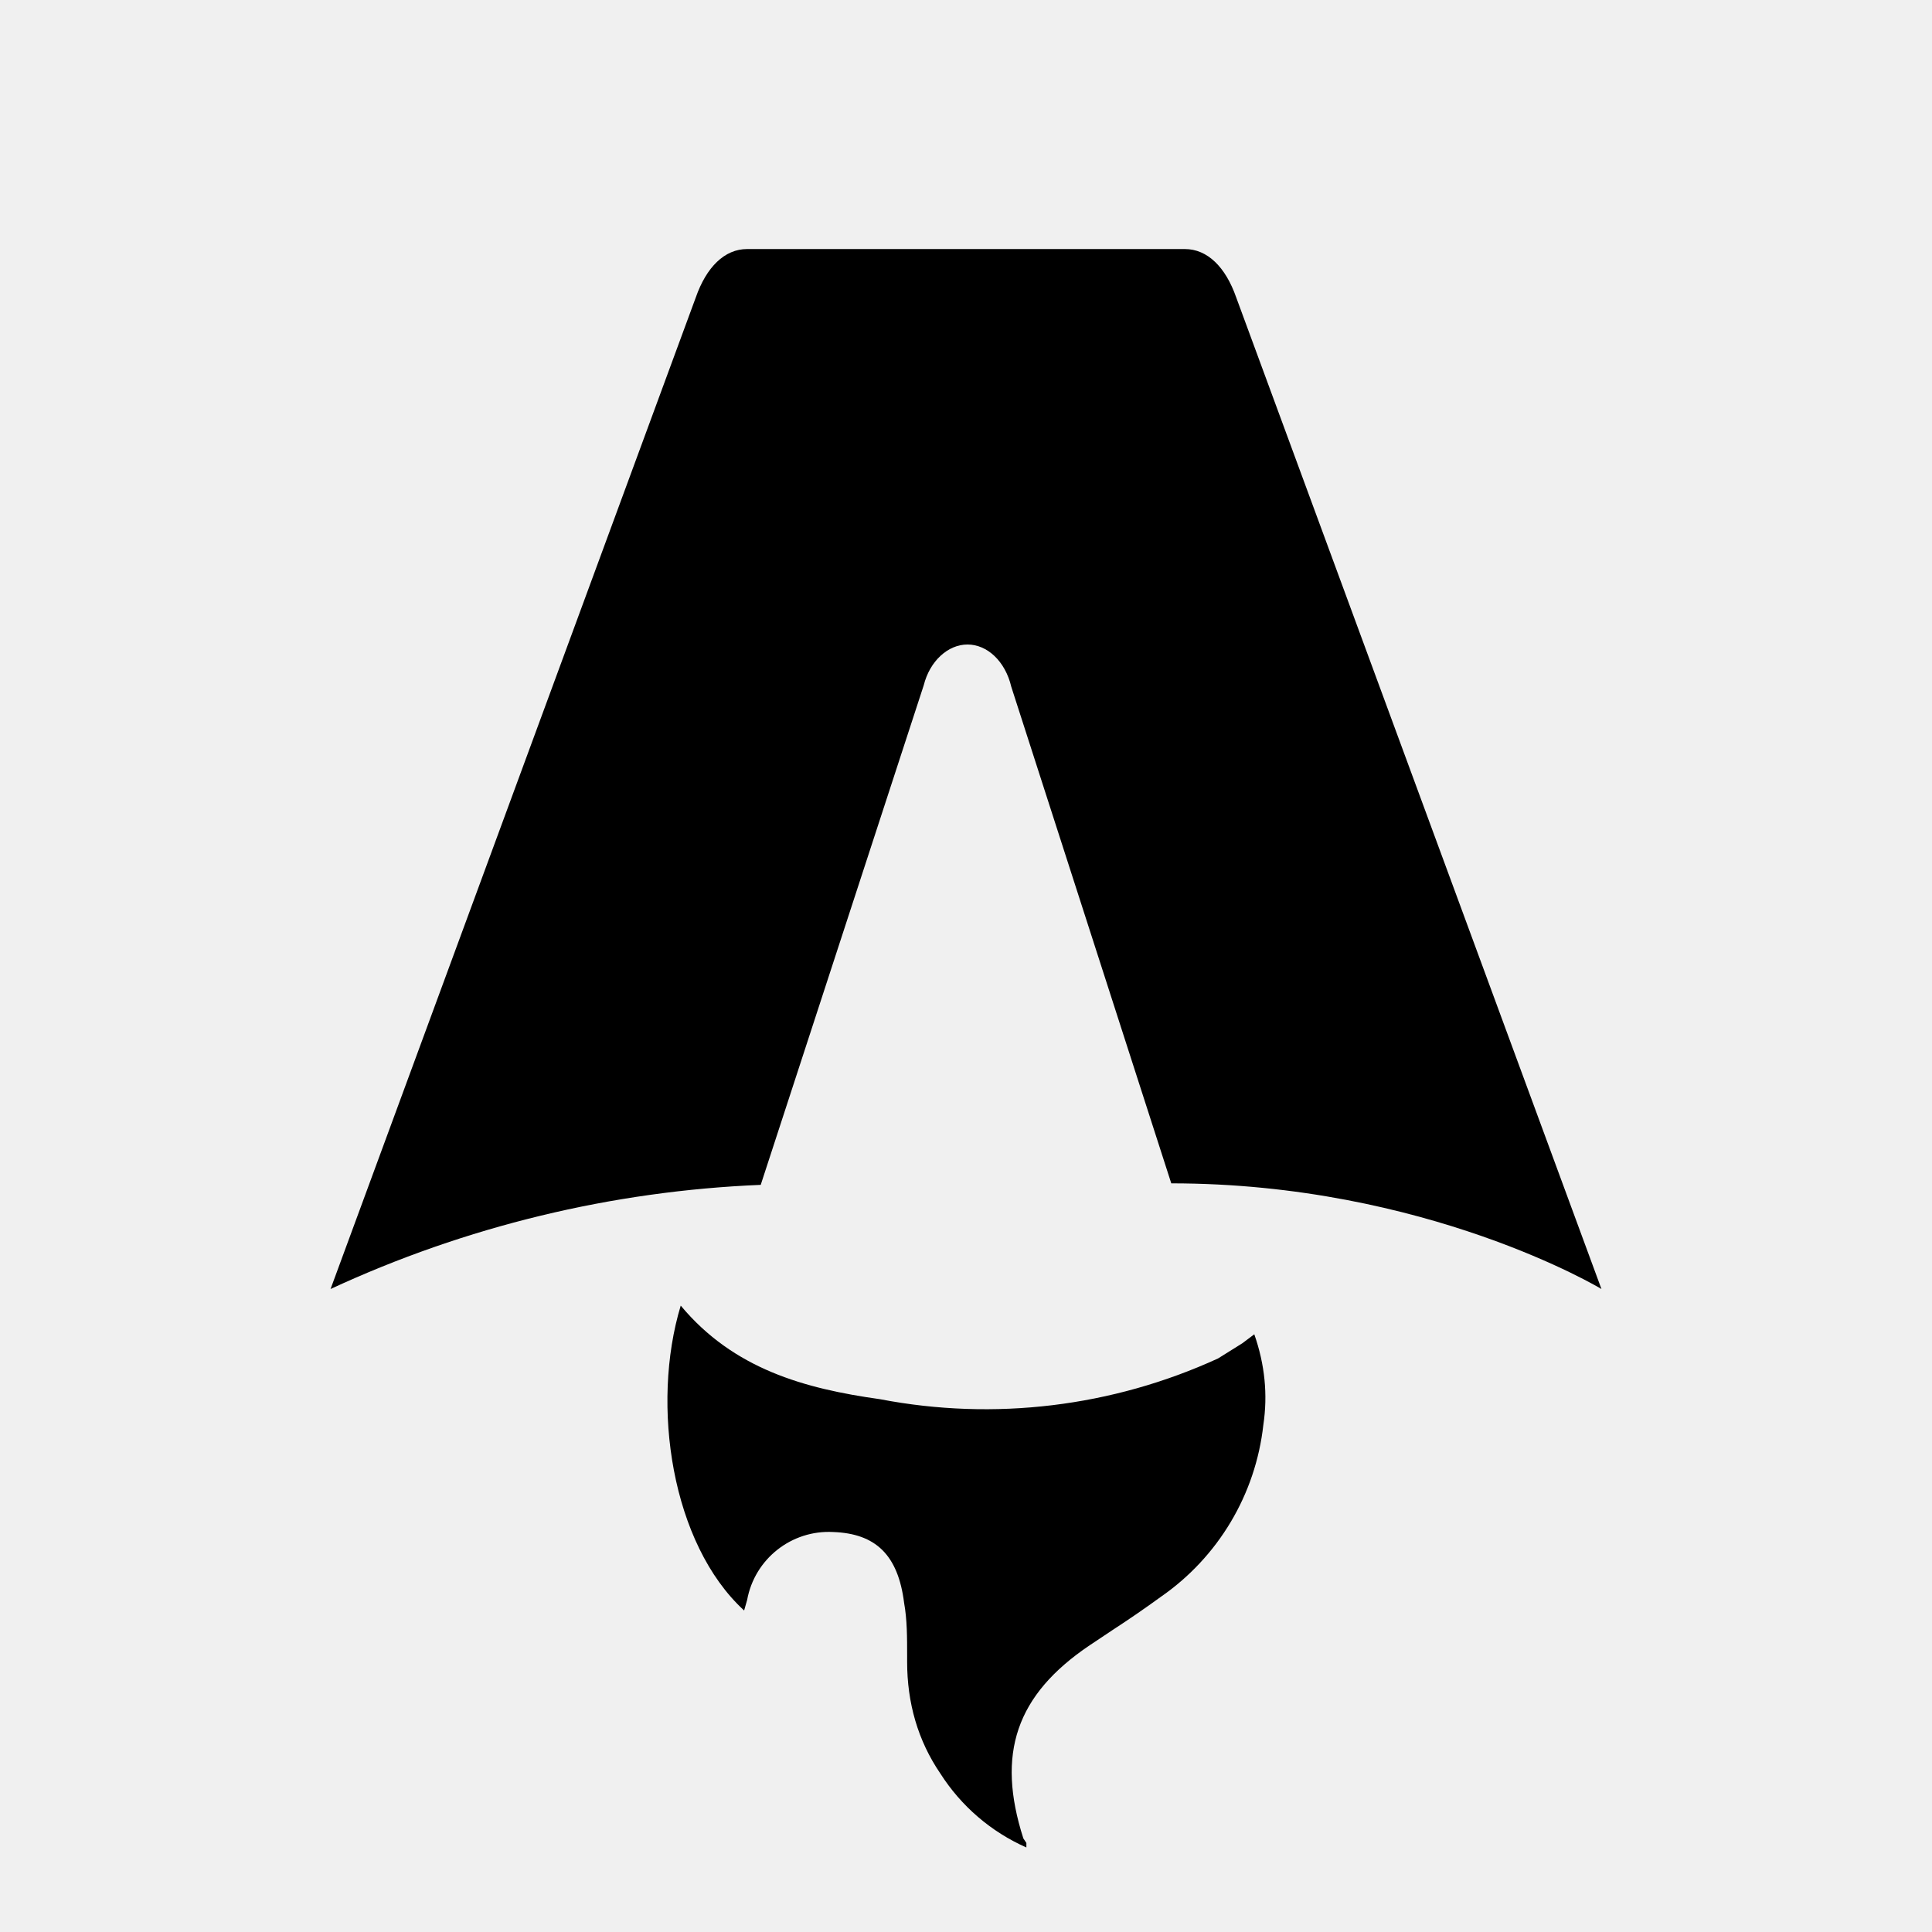
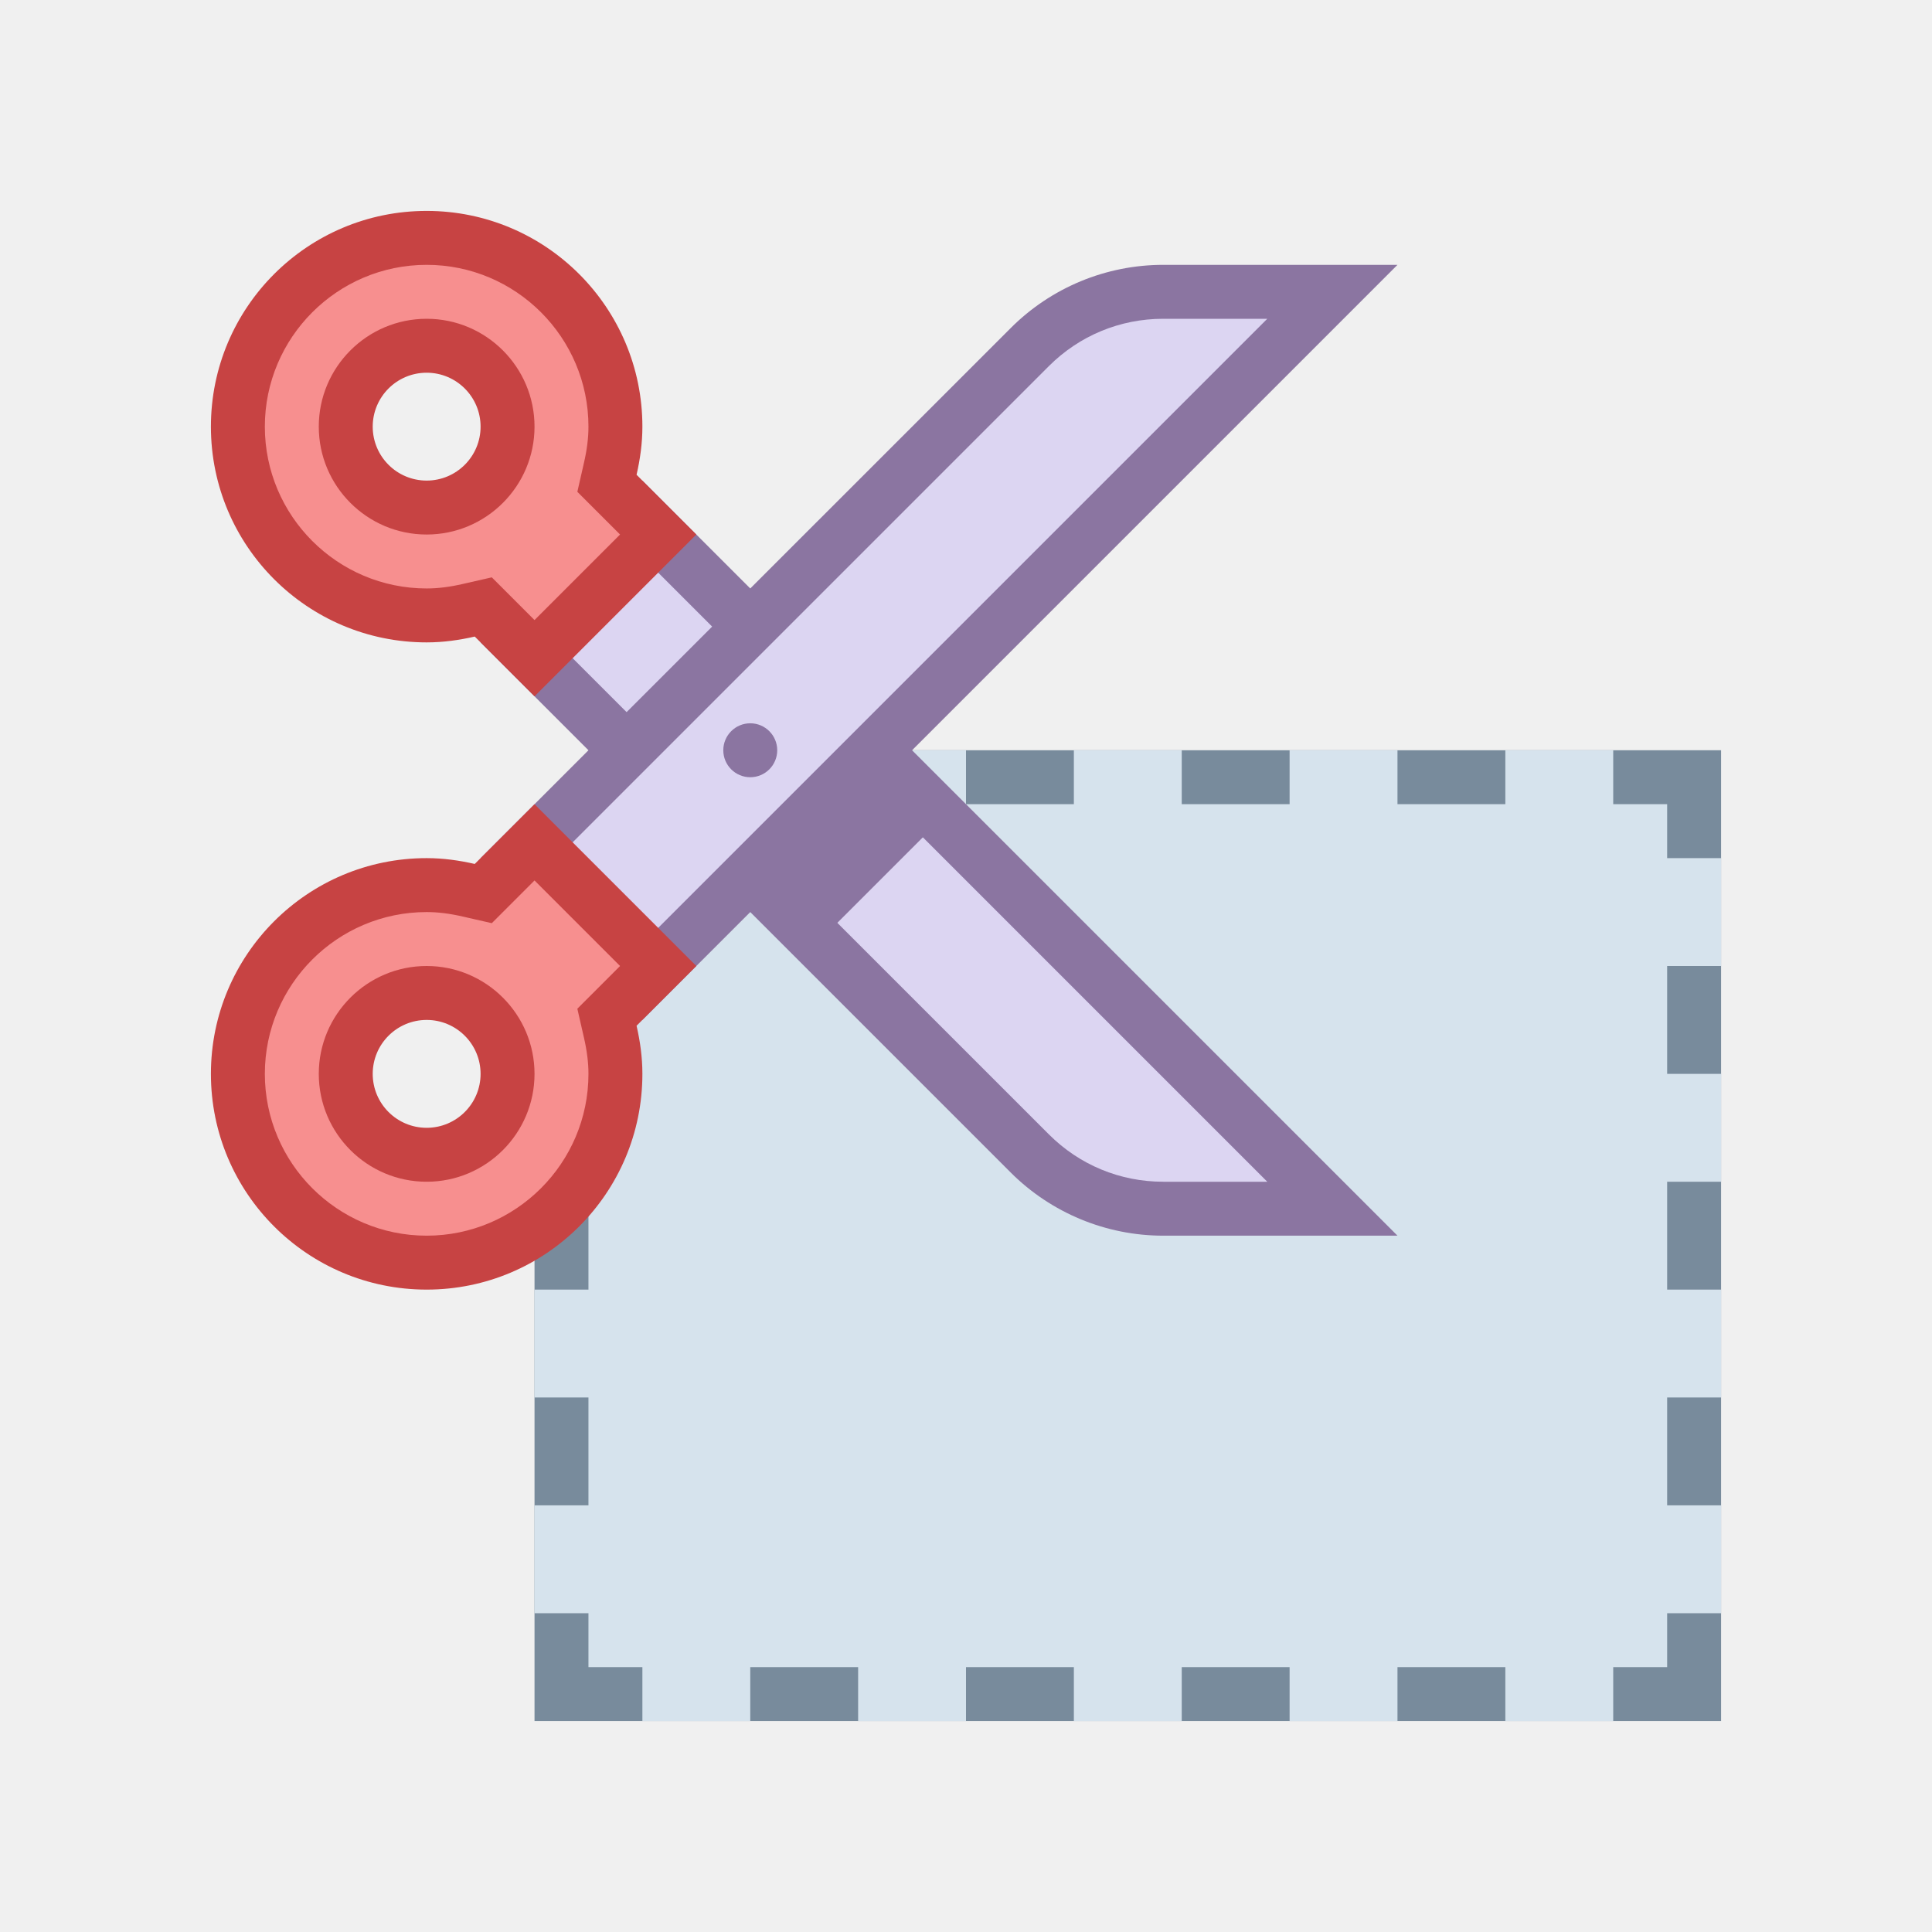
- <svg xmlns="http://www.w3.org/2000/svg" fill="none" viewBox="0 0 128 128">
-   <path d="M50.4 78.5a75.1 75.1 0 0 0-28.5 6.9l24.2-65.7c.7-2 1.9-3.2 3.4-3.2h29c1.5 0 2.7 1.2 3.4 3.2l24.2 65.7s-11.6-7-28.5-7L67 45.5c-.4-1.7-1.6-2.8-2.9-2.8-1.3 0-2.5 1.1-2.9 2.7L50.4 78.5Zm-1.1 28.2Zm-4.2-20.2c-2 6.6-.6 15.8 4.2 20.2a17.5 17.5 0 0 1 .2-.7 5.5 5.5 0 0 1 5.7-4.5c2.8.1 4.3 1.5 4.7 4.7.2 1.1.2 2.3.2 3.5v.4c0 2.7.7 5.2 2.2 7.4a13 13 0 0 0 5.7 4.9v-.3l-.2-.3c-1.8-5.6-.5-9.5 4.4-12.8l1.5-1a73 73 0 0 0 3.2-2.2 16 16 0 0 0 6.8-11.4c.3-2 .1-4-.6-6l-.8.6-1.6 1a37 37 0 0 1-22.4 2.7c-5-.7-9.7-2-13.2-6.2Z" />
-   <style>
-         path { fill: #000; }
-         @media (prefers-color-scheme: dark) {
-             path { fill: #FFF; }
-         }
-     </style>
+ <svg xmlns="http://www.w3.org/2000/svg" id="Coupon_24" width="24" height="24" viewBox="0 0 24 24">
+   <rect width="24" height="24" stroke="none" fill="#000000" opacity="0" />
+   <g transform="matrix(0.67 0 0 0.67 12 12)">
+     <g style="">
+       <g transform="matrix(1 0 0 1 3 5)">
+         <path style="stroke: none; stroke-width: 1; stroke-dasharray: none; stroke-linecap: butt; stroke-dashoffset: 0; stroke-linejoin: miter; stroke-miterlimit: 4; fill: rgb(214,227,237); fill-rule: nonzero; opacity: 1;" transform=" translate(-18, -20)" d="M 7.5 28.5 L 7.5 14 C 7.5 12.622 8.621 11.5 10 11.5 L 28.5 11.5 L 28.5 28.5 L 7.5 28.5 z" stroke-linecap="round" />
+       </g>
+       <g transform="matrix(1 0 0 1 3 5)">
+         <path style="stroke: none; stroke-width: 1; stroke-dasharray: none; stroke-linecap: butt; stroke-dashoffset: 0; stroke-linejoin: miter; stroke-miterlimit: 4; fill: rgb(120,139,156); fill-rule: nonzero; opacity: 1;" transform=" translate(-18, -20)" d="M 28 12 L 28 28 L 8 28 L 8 14 C 8 12.897 8.897 12 10 12 L 28 12 M 29 11 L 10 11 C 8.343 11 7 12.343 7 14 L 7 29 L 29 29 L 29 11 L 29 11 z" stroke-linecap="round" />
+       </g>
+       <g transform="matrix(1 0 0 1 3 5)">
+         <path style="stroke: none; stroke-width: 1; stroke-dasharray: none; stroke-linecap: butt; stroke-dashoffset: 0; stroke-linejoin: miter; stroke-miterlimit: 4; fill: rgb(214,227,237); fill-rule: nonzero; opacity: 1;" transform=" translate(-18, -20)" d="M 9 11 L 11 11 L 11 29 L 9 29 z M 13 11 L 15 11 L 15 29 L 13 29 z M 17 11 L 19 11 L 19 29 L 17 29 z M 21 11 L 23 11 L 23 29 L 21 29 z M 25 11 L 27 11 L 27 29 L 25 29 z" stroke-linecap="round" />
+       </g>
+       <g transform="matrix(1 0 0 1 3 5)">
+         <path style="stroke: none; stroke-width: 1; stroke-dasharray: none; stroke-linecap: butt; stroke-dashoffset: 0; stroke-linejoin: miter; stroke-miterlimit: 4; fill: rgb(214,227,237); fill-rule: nonzero; opacity: 1;" transform=" translate(-18, -20)" d="M 7 13 L 29 13 L 29 15 L 7 15 z M 7 17 L 29 17 L 29 19 L 7 19 z M 7 21 L 29 21 L 29 23 L 7 23 z M 7 25 L 29 25 L 29 27 L 7 27 z" stroke-linecap="round" />
+       </g>
+       <g transform="matrix(1 0 0 1 -0.75 -1.9)">
+         <path style="stroke: none; stroke-width: 1; stroke-dasharray: none; stroke-linecap: butt; stroke-dashoffset: 0; stroke-linejoin: miter; stroke-miterlimit: 4; fill: rgb(220,213,242); fill-rule: nonzero; opacity: 1;" transform=" translate(-14.25, -13.1)" d="M 18.657 19.5 C 17.721 19.5 16.843 19.136 16.181 18.475 L 6.707 9 L 9 6.707 L 21.793 19.5 L 18.657 19.5 z" stroke-linecap="round" />
+       </g>
+       <g transform="matrix(1 0 0 1 -0.5 -2)">
+         <path style="stroke: none; stroke-width: 1; stroke-dasharray: none; stroke-linecap: butt; stroke-dashoffset: 0; stroke-linejoin: miter; stroke-miterlimit: 4; fill: rgb(139,117,161); fill-rule: nonzero; opacity: 1;" transform=" translate(-14.5, -13)" d="M 9 7.414 L 20.586 19 L 18.657 19 C 17.856 19 17.102 18.688 16.536 18.121 L 7.414 9 L 9 7.414 M 9 6 L 6 9 L 15.828 18.828 C 16.578 19.578 17.596 20 18.656 20 L 23 20 L 9 6 L 9 6 z" stroke-linecap="round" />
+       </g>
+       <g transform="matrix(1 0 0 1 -9.6 -9.6)">
+         <path style="stroke: none; stroke-width: 1; stroke-dasharray: none; stroke-linecap: butt; stroke-dashoffset: 0; stroke-linejoin: miter; stroke-miterlimit: 4; fill: rgb(247,143,143); fill-rule: nonzero; opacity: 1;" transform=" translate(-5.4, -5.4)" d="M 6.051 8.343 L 5.781 8.405 C 5.501 8.469 5.245 8.5 5 8.5 C 3.07 8.5 1.5 6.93 1.5 5 C 1.5 3.07 3.07 1.5 5 1.5 C 6.93 1.5 8.5 3.07 8.5 5 C 8.5 5.245 8.469 5.5 8.405 5.781 L 8.344 6.05 L 9.293 7 L 7 9.293 L 6.051 8.343 z M 5 3.5 C 4.173 3.5 3.5 4.173 3.5 5 C 3.5 5.827 4.173 6.5 5 6.5 C 5.827 6.5 6.5 5.827 6.5 5 C 6.5 4.173 5.827 3.5 5 3.5 z" stroke-linecap="round" />
+       </g>
+       <g transform="matrix(1 0 0 1 -9.5 -9.5)">
+         <path style="stroke: none; stroke-width: 1; stroke-dasharray: none; stroke-linecap: butt; stroke-dashoffset: 0; stroke-linejoin: miter; stroke-miterlimit: 4; fill: rgb(199,67,67); fill-rule: nonzero; opacity: 1;" transform=" translate(-5.5, -5.5)" d="M 5 2 C 6.654 2 8 3.346 8 5 C 8 5.207 7.973 5.426 7.917 5.669 L 7.794 6.208 L 8.185 6.599 L 8.586 7 L 7 8.586 L 6.599 8.185 L 6.208 7.794 L 5.669 7.917 C 5.426 7.973 5.207 8 5 8 C 3.346 8 2 6.654 2 5 C 2 3.346 3.346 2 5 2 M 5 7 C 6.103 7 7 6.103 7 5 C 7 3.897 6.103 3 5 3 C 3.897 3 3 3.897 3 5 C 3 6.103 3.897 7 5 7 M 5 1 C 2.791 1 1 2.791 1 5 C 1 7.209 2.791 9 5 9 C 5.308 9 5.604 8.958 5.892 8.892 L 7 10 L 10 7 L 8.892 5.892 C 8.958 5.604 9 5.308 9 5 C 9 2.791 7.209 1 5 1 L 5 1 z M 5 6 C 4.448 6 4 5.552 4 5 C 4 4.448 4.448 4 5 4 C 5.552 4 6 4.448 6 5 C 6 5.552 5.552 6 5 6 L 5 6 z" stroke-linecap="round" />
+       </g>
+       <g transform="matrix(0.71 -0.71 0.71 0.71 -2.77 -2.77)">
+         <path style="stroke: none; stroke-width: 1; stroke-dasharray: none; stroke-linecap: butt; stroke-dashoffset: 0; stroke-linejoin: miter; stroke-miterlimit: 4; fill: rgb(139,117,161); fill-rule: nonzero; opacity: 1;" transform=" translate(-12.23, -12.23)" d="M 10.299 10.565 L 14.154 10.565 L 14.154 13.888 L 10.299 13.888 z" stroke-linecap="round" />
+       </g>
+       <g transform="matrix(1 0 0 1 -0.75 -6.1)">
+         <path style="stroke: none; stroke-width: 1; stroke-dasharray: none; stroke-linecap: butt; stroke-dashoffset: 0; stroke-linejoin: miter; stroke-miterlimit: 4; fill: rgb(220,213,242); fill-rule: nonzero; opacity: 1;" transform=" translate(-14.25, -8.9)" d="M 6.707 13 L 16.182 3.525 C 16.843 2.864 17.722 2.5 18.658 2.5 L 21.794 2.5 L 9 15.293 L 6.707 13 z" stroke-linecap="round" />
+       </g>
+       <g transform="matrix(1 0 0 1 -0.5 -6)">
+         <path style="stroke: none; stroke-width: 1; stroke-dasharray: none; stroke-linecap: butt; stroke-dashoffset: 0; stroke-linejoin: miter; stroke-miterlimit: 4; fill: rgb(139,117,161); fill-rule: nonzero; opacity: 1;" transform=" translate(-14.5, -9)" d="M 20.586 3 L 9 14.586 L 7.414 13 L 16.535 3.879 C 17.102 3.312 17.856 3 18.657 3 L 20.586 3 M 23 2 L 18.657 2 C 17.596 2 16.579 2.421 15.829 3.172 L 6 13 L 9 16 L 23 2 L 23 2 z" stroke-linecap="round" />
+       </g>
+       <g transform="matrix(1 0 0 1 -9.6 1.6)">
+         <path style="stroke: none; stroke-width: 1; stroke-dasharray: none; stroke-linecap: butt; stroke-dashoffset: 0; stroke-linejoin: miter; stroke-miterlimit: 4; fill: rgb(247,143,143); fill-rule: nonzero; opacity: 1;" transform=" translate(-5.4, -16.6)" d="M 5 20.5 C 3.07 20.5 1.5 18.93 1.5 17 C 1.5 15.07 3.07 13.5 5 13.5 C 5.245 13.5 5.501 13.531 5.781 13.595 L 6.051 13.657 L 7 12.707 L 9.293 15 L 8.344 15.95 L 8.406 16.219 C 8.469 16.5 8.5 16.755 8.5 17 C 8.5 18.93 6.93 20.5 5 20.5 z M 5 15.5 C 4.173 15.5 3.5 16.173 3.5 17 C 3.5 17.827 4.173 18.5 5 18.5 C 5.827 18.5 6.5 17.827 6.5 17 C 6.5 16.173 5.827 15.5 5 15.5 z" stroke-linecap="round" />
+       </g>
+       <g transform="matrix(1 0 0 1 -9.5 1.5)">
+         <path style="stroke: none; stroke-width: 1; stroke-dasharray: none; stroke-linecap: butt; stroke-dashoffset: 0; stroke-linejoin: miter; stroke-miterlimit: 4; fill: rgb(199,67,67); fill-rule: nonzero; opacity: 1;" transform=" translate(-5.5, -16.5)" d="M 7 13.414 L 8.586 15 L 8.185 15.401 L 7.794 15.792 L 7.917 16.331 C 7.973 16.574 8 16.793 8 17 C 8 18.654 6.654 20 5 20 C 3.346 20 2 18.654 2 17 C 2 15.346 3.346 14 5 14 C 5.207 14 5.426 14.027 5.669 14.083 L 6.208 14.206 L 6.599 13.815 L 7 13.414 M 5 19 C 6.103 19 7 18.103 7 17 C 7 15.897 6.103 15 5 15 C 3.897 15 3 15.897 3 17 C 3 18.103 3.897 19 5 19 M 7 12 L 5.892 13.108 C 5.604 13.042 5.308 13 5 13 C 2.791 13 1 14.791 1 17 C 1 19.209 2.791 21 5 21 C 7.209 21 9 19.209 9 17 C 9 16.692 8.958 16.396 8.892 16.108 L 10 15 L 7 12 L 7 12 z M 5 18 C 4.448 18 4 17.552 4 17 C 4 16.448 4.448 16 5 16 C 5.552 16 6 16.448 6 17 C 6 17.552 5.552 18 5 18 L 5 18 z" stroke-linecap="round" />
+       </g>
+       <g transform="matrix(1 0 0 1 -4 -4)">
+         <path style="stroke: none; stroke-width: 1; stroke-dasharray: none; stroke-linecap: butt; stroke-dashoffset: 0; stroke-linejoin: miter; stroke-miterlimit: 4; fill: rgb(139,117,161); fill-rule: nonzero; opacity: 1;" transform=" translate(-11, -11)" d="M 11 10.5 C 10.724 10.5 10.5 10.724 10.5 11 C 10.5 11.276 10.724 11.5 11 11.5 C 11.276 11.5 11.5 11.276 11.5 11 C 11.5 10.724 11.276 10.5 11 10.5 Z" stroke-linecap="round" />
+       </g>
+     </g>
+   </g>
</svg>
